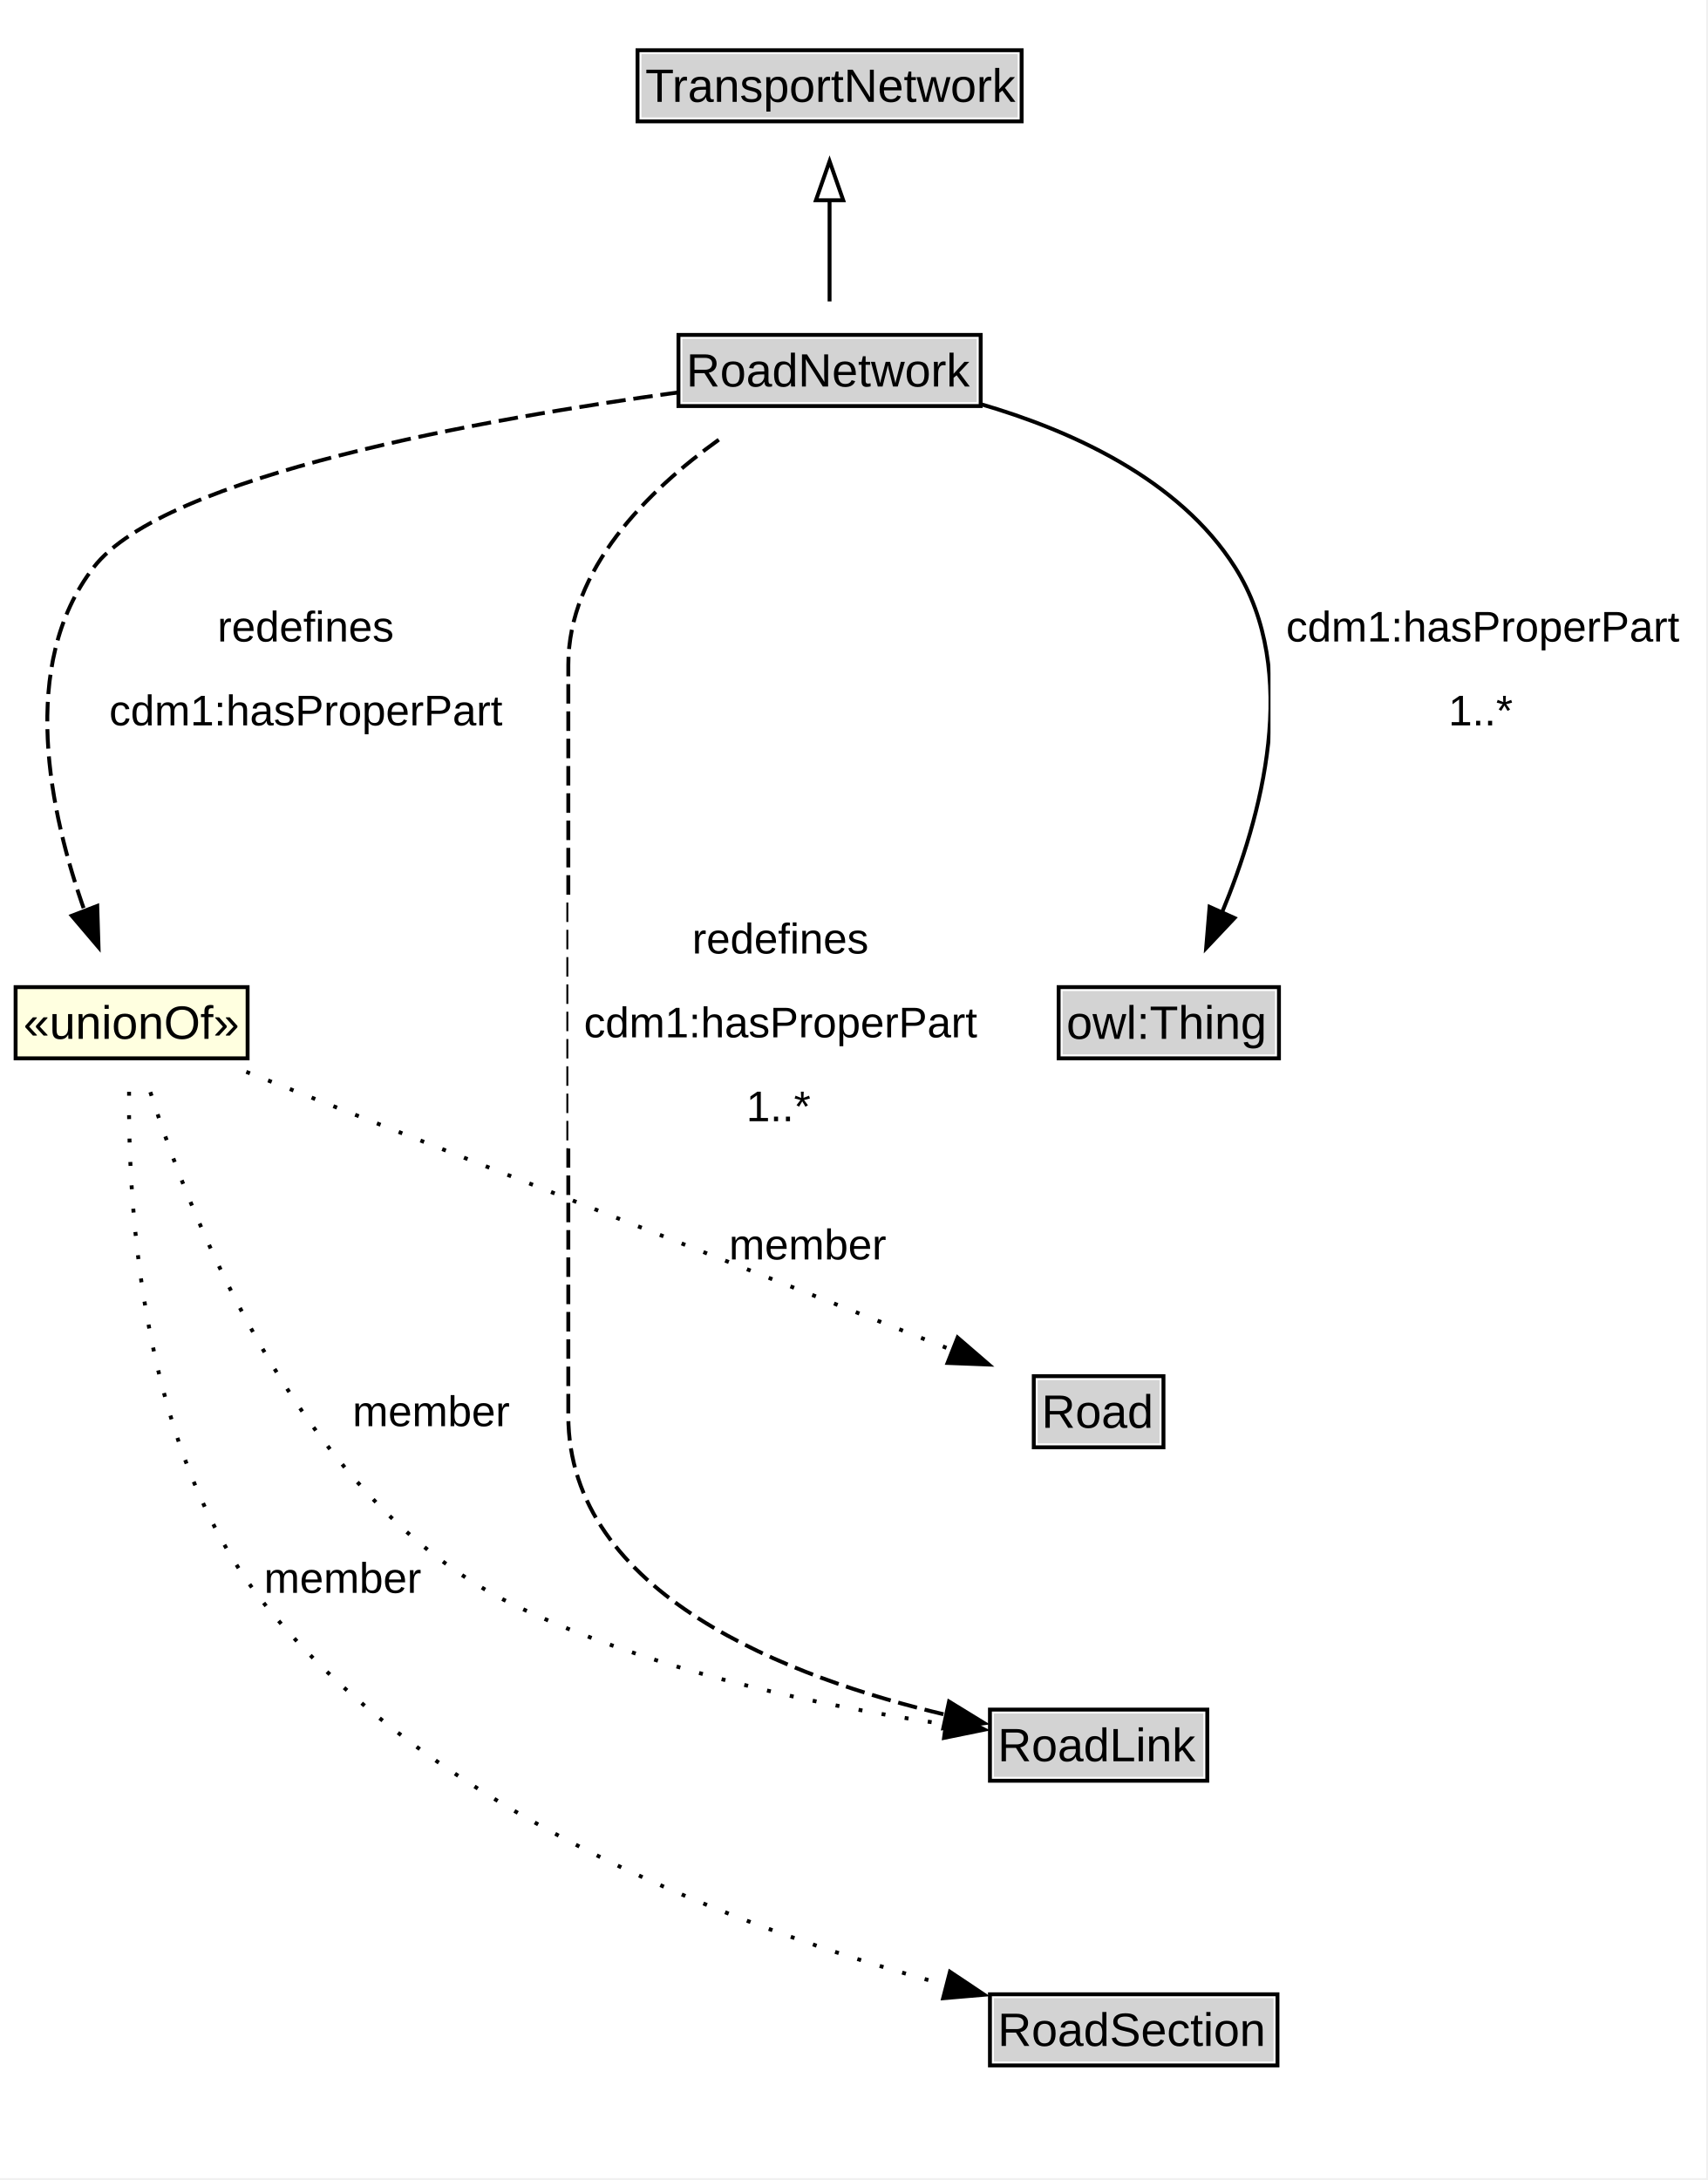
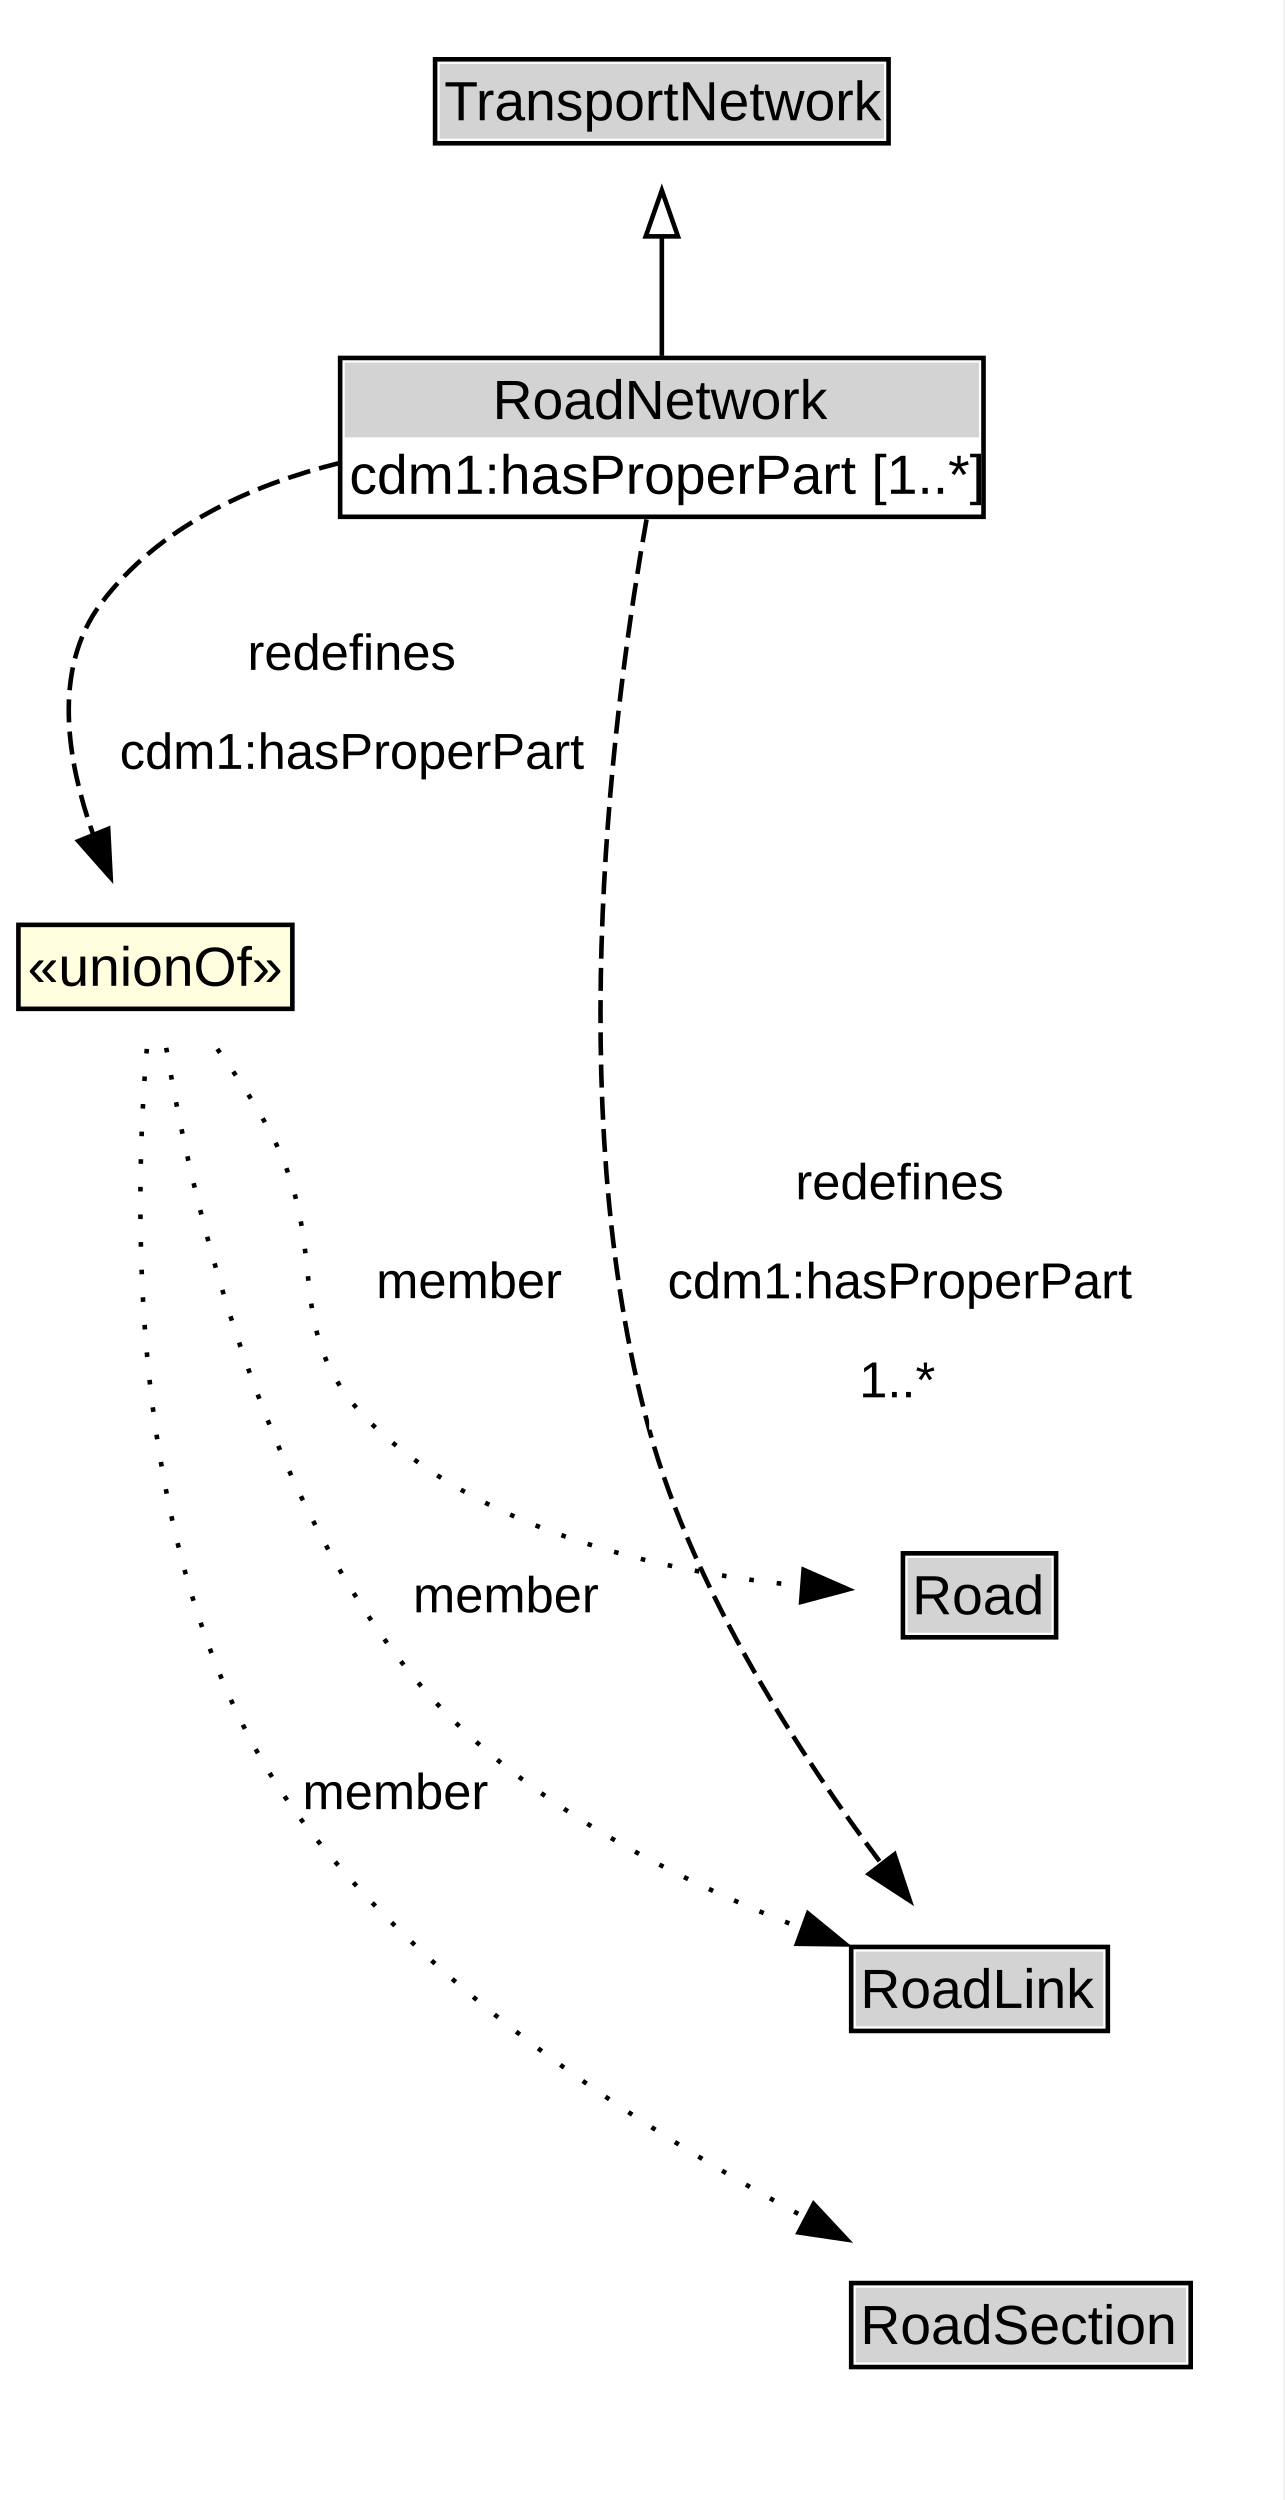
- <svg xmlns="http://www.w3.org/2000/svg" xmlns:xlink="http://www.w3.org/1999/xlink" width="438pt" height="559pt" viewBox="0.00 0.00 438.00 559.00">
-   <g id="graph0" class="graph" transform="scale(1 1) rotate(0) translate(4 554.5)">
-     <polygon fill="white" stroke="none" points="-4,4 -4,-554.5 433.58,-554.5 433.58,4 -4,4" />
+ <svg xmlns="http://www.w3.org/2000/svg" xmlns:xlink="http://www.w3.org/1999/xlink" width="279pt" height="543pt" viewBox="0.00 0.00 279.00 543.00">
+   <g id="graph0" class="graph" transform="scale(1 1) rotate(0) translate(4 539)">
+     <polygon fill="white" stroke="none" points="-4,4 -4,-539 274.75,-539 274.75,4 -4,4" />
    <g id="clust3" class="cluster">
</g>
    <g id="node1" class="node">
      <g id="a_node1">
        <a xlink:href="../TransportNetwork" xlink:title="&lt;TABLE&gt;">
-           <polygon fill="lightgray" stroke="none" points="160.5,-524.38 160.5,-540.62 257,-540.62 257,-524.38 160.5,-524.38" />
-           <text xml:space="preserve" text-anchor="start" x="161.5" y="-528.38" font-family="Arial" font-size="12.00">TransportNetwork</text>
-           <polygon fill="none" stroke="black" points="159.5,-523.38 159.5,-541.62 258,-541.62 258,-523.38 159.5,-523.38" />
+           <polygon fill="lightgray" stroke="none" points="91.5,-508.88 91.5,-525.12 188,-525.12 188,-508.88 91.5,-508.88" />
+           <text xml:space="preserve" text-anchor="start" x="92.5" y="-512.88" font-family="Arial" font-size="12.00">TransportNetwork</text>
+           <polygon fill="none" stroke="black" points="90.5,-507.88 90.5,-526.12 189,-526.12 189,-507.88 90.5,-507.88" />
        </a>
      </g>
    </g>
    <g id="node2" class="node">
      <g id="a_node2">
        <a xlink:href="../RoadNetwork" xlink:title="&lt;TABLE&gt;">
-           <polygon fill="lightgray" stroke="none" points="171,-451.38 171,-467.62 246.5,-467.62 246.5,-451.38 171,-451.38" />
-           <text xml:space="preserve" text-anchor="start" x="172" y="-455.38" font-family="Arial" font-size="12.00">RoadNetwork</text>
-           <polygon fill="none" stroke="black" points="170,-450.38 170,-468.62 247.5,-468.62 247.5,-450.38 170,-450.38" />
+           <polygon fill="lightgray" stroke="none" points="70.88,-444 70.88,-460.25 208.62,-460.25 208.62,-444 70.88,-444" />
+           <text xml:space="preserve" text-anchor="start" x="103" y="-448" font-family="Arial" font-size="12.00">RoadNetwork</text>
+           <text xml:space="preserve" text-anchor="start" x="71.88" y="-431.75" font-family="Arial" font-size="12.00">cdm1:hasProperPart [1..*]</text>
+           <polygon fill="none" stroke="black" points="69.88,-426.75 69.88,-461.25 209.62,-461.25 209.62,-426.75 69.88,-426.75" />
        </a>
      </g>
    </g>
    <g id="edge1" class="edge">
-       <path fill="none" stroke="black" d="M208.75,-477.21C208.75,-484.97 208.75,-494.42 208.75,-503.24" />
-       <polygon fill="none" stroke="black" points="205.25,-503.16 208.75,-513.16 212.25,-503.16 205.25,-503.16" />
+       <path fill="none" stroke="black" d="M139.75,-461.71C139.75,-469.47 139.75,-478.92 139.75,-487.74" />
+       <polygon fill="none" stroke="black" points="136.25,-487.66 139.75,-497.66 143.25,-487.66 136.25,-487.66" />
+     </g>
+     <g id="node5" class="node">
+       <g id="a_node5">
+         <a xlink:href="../RoadLink" xlink:title="&lt;TABLE&gt;">
+           <polygon fill="lightgray" stroke="none" points="181.88,-98.88 181.88,-115.12 235.62,-115.12 235.62,-98.88 181.88,-98.88" />
+           <text xml:space="preserve" text-anchor="start" x="182.88" y="-102.88" font-family="Arial" font-size="12.00">RoadLink</text>
+           <polygon fill="none" stroke="black" points="180.88,-97.88 180.88,-116.12 236.62,-116.12 236.62,-97.88 180.88,-97.88" />
+         </a>
+       </g>
+     </g>
+     <g id="edge10" class="edge">
+       <path fill="none" stroke="black" stroke-dasharray="5,2" d="M136.43,-426.18C129.84,-389.48 117.39,-299.78 137,-228.5 146.82,-192.81 170.29,-157 187.73,-133.81" />
+       <polygon fill="black" stroke="black" points="190.28,-136.23 193.61,-126.18 184.74,-131.96 190.28,-136.23" />
+       <polygon fill="white" stroke="none" points="137,-228.5 137,-293 244.75,-293 244.75,-228.5 137,-228.5" />
+       <text xml:space="preserve" text-anchor="start" x="168.75" y="-278.5" font-family="Arial" font-size="11.00">redefines</text>
+       <text xml:space="preserve" text-anchor="start" x="141" y="-257" font-family="Arial" font-size="11.00">cdm1:hasProperPart</text>
+       <text xml:space="preserve" text-anchor="start" x="182.62" y="-235.5" font-family="Arial" font-size="11.00">1..*</text>
+     </g>
+     <g id="node7" class="node">
+       <polygon fill="lightyellow" stroke="none" points="0,-319.88 0,-338.12 59.5,-338.12 59.5,-319.88 0,-319.88" />
+       <text xml:space="preserve" text-anchor="start" x="2" y="-324.88" font-family="Arial" font-size="12.00">«unionOf»</text>
+       <polygon fill="none" stroke="black" points="0,-319.88 0,-338.12 59.5,-338.12 59.5,-319.88 0,-319.88" />
+     </g>
+     <g id="edge9" class="edge">
+       <path fill="none" stroke="black" stroke-dasharray="5,2" d="M70.13,-438.53C50.15,-433.62 30.44,-424.51 18,-408 7.22,-393.69 10.53,-373.64 16.34,-357.45" />
+       <polygon fill="black" stroke="black" points="19.5,-358.96 20.04,-348.38 13.02,-356.31 19.5,-358.96" />
+       <polygon fill="white" stroke="none" points="18,-365 18,-408 125.75,-408 125.75,-365 18,-365" />
+       <text xml:space="preserve" text-anchor="start" x="49.75" y="-393.5" font-family="Arial" font-size="11.00">redefines</text>
+       <text xml:space="preserve" text-anchor="start" x="22" y="-372" font-family="Arial" font-size="11.00">cdm1:hasProperPart</text>
    </g>
    <g id="node4" class="node">
      <g id="a_node4">
-         <a xlink:href="https://w3id.org/citydata/imported/owl/latest/Thing" xlink:title="&lt;TABLE&gt;">
-           <polygon fill="lightgray" stroke="none" points="268.5,-284.12 268.5,-300.38 323,-300.38 323,-284.12 268.5,-284.12" />
-           <text xml:space="preserve" text-anchor="start" x="269.5" y="-288.12" font-family="Arial" font-size="12.00">owl:Thing</text>
-           <polygon fill="none" stroke="black" points="267.5,-283.12 267.5,-301.38 324,-301.38 324,-283.12 267.5,-283.12" />
+         <a xlink:href="../Road" xlink:title="&lt;TABLE&gt;">
+           <polygon fill="lightgray" stroke="none" points="193.12,-184.38 193.12,-200.62 224.38,-200.62 224.38,-184.38 193.12,-184.38" />
+           <text xml:space="preserve" text-anchor="start" x="194.12" y="-188.38" font-family="Arial" font-size="12.00">Road</text>
+           <polygon fill="none" stroke="black" points="192.12,-183.38 192.12,-201.62 225.38,-201.62 225.38,-183.38 192.12,-183.38" />
        </a>
      </g>
    </g>
-     <g id="edge12" class="edge">
-       <path fill="none" stroke="black" d="M247.35,-450.92C270.62,-444.16 298.44,-431.66 312.75,-409 329.66,-382.22 319.66,-345.12 309.27,-320.21" />
-       <polygon fill="black" stroke="black" points="312.6,-319.1 305.33,-311.4 306.21,-321.96 312.6,-319.1" />
-       <polygon fill="white" stroke="none" points="321.83,-361.5 321.83,-404.5 429.58,-404.5 429.58,-361.5 321.83,-361.5" />
-       <text xml:space="preserve" text-anchor="start" x="325.83" y="-390" font-family="Arial" font-size="11.00">cdm1:hasProperPart</text>
-       <text xml:space="preserve" text-anchor="start" x="367.45" y="-368.5" font-family="Arial" font-size="11.00">1..*</text>
-     </g>
    <g id="node6" class="node">
      <g id="a_node6">
-         <a xlink:href="../RoadLink" xlink:title="&lt;TABLE&gt;">
-           <polygon fill="lightgray" stroke="none" points="250.88,-98.88 250.88,-115.12 304.62,-115.12 304.62,-98.88 250.88,-98.88" />
-           <text xml:space="preserve" text-anchor="start" x="251.88" y="-102.88" font-family="Arial" font-size="12.00">RoadLink</text>
-           <polygon fill="none" stroke="black" points="249.88,-97.88 249.88,-116.12 305.62,-116.12 305.62,-97.88 249.88,-97.88" />
+         <a xlink:href="../RoadSection" xlink:title="&lt;TABLE&gt;">
+           <polygon fill="lightgray" stroke="none" points="181.88,-25.88 181.88,-42.12 253.62,-42.12 253.62,-25.88 181.88,-25.88" />
+           <text xml:space="preserve" text-anchor="start" x="182.88" y="-29.88" font-family="Arial" font-size="12.00">RoadSection</text>
+           <polygon fill="none" stroke="black" points="180.88,-24.88 180.88,-43.12 254.62,-43.12 254.62,-24.88 180.88,-24.88" />
        </a>
      </g>
    </g>
-     <g id="edge11" class="edge">
-       <path fill="none" stroke="black" stroke-dasharray="5,2" d="M180.34,-441.75C162.08,-428.64 141.75,-408.53 141.75,-384 141.75,-384 141.75,-384 141.75,-191.5 141.75,-145.63 198.62,-124.17 238.81,-114.73" />
-       <polygon fill="black" stroke="black" points="239.39,-118.18 248.42,-112.64 237.91,-111.34 239.39,-118.18" />
-       <polygon fill="white" stroke="none" points="141.75,-260 141.75,-324.5 249.5,-324.5 249.5,-260 141.75,-260" />
-       <text xml:space="preserve" text-anchor="start" x="173.5" y="-310" font-family="Arial" font-size="11.00">redefines</text>
-       <text xml:space="preserve" text-anchor="start" x="145.75" y="-288.5" font-family="Arial" font-size="11.00">cdm1:hasProperPart</text>
-       <text xml:space="preserve" text-anchor="start" x="187.38" y="-267" font-family="Arial" font-size="11.00">1..*</text>
-     </g>
-     <g id="node8" class="node">
-       <polygon fill="lightyellow" stroke="none" points="0,-283.12 0,-301.38 59.5,-301.38 59.5,-283.12 0,-283.12" />
-       <text xml:space="preserve" text-anchor="start" x="2" y="-288.12" font-family="Arial" font-size="12.00">«unionOf»</text>
-       <polygon fill="none" stroke="black" points="0,-283.12 0,-301.38 59.5,-301.38 59.5,-283.12 0,-283.12" />
-     </g>
-     <g id="edge10" class="edge">
-       <path fill="none" stroke="black" stroke-dasharray="5,2" d="M170.31,-453.93C120.6,-447.15 38.21,-432.6 20,-409 0.68,-383.96 8.69,-346.17 17.79,-320.65" />
-       <polygon fill="black" stroke="black" points="20.94,-322.2 21.27,-311.61 14.41,-319.68 20.94,-322.2" />
-       <polygon fill="white" stroke="none" points="20,-361.5 20,-404.5 127.75,-404.5 127.75,-361.5 20,-361.5" />
-       <text xml:space="preserve" text-anchor="start" x="51.75" y="-390" font-family="Arial" font-size="11.00">redefines</text>
-       <text xml:space="preserve" text-anchor="start" x="24" y="-368.5" font-family="Arial" font-size="11.00">cdm1:hasProperPart</text>
-     </g>
-     <g id="node5" class="node">
-       <g id="a_node5">
-         <a xlink:href="../Road" xlink:title="&lt;TABLE&gt;">
-           <polygon fill="lightgray" stroke="none" points="262.12,-184.38 262.12,-200.62 293.38,-200.62 293.38,-184.38 262.12,-184.38" />
-           <text xml:space="preserve" text-anchor="start" x="263.12" y="-188.38" font-family="Arial" font-size="12.00">Road</text>
-           <polygon fill="none" stroke="black" points="261.12,-183.38 261.12,-201.62 294.38,-201.62 294.38,-183.38 261.12,-183.38" />
-         </a>
-       </g>
-     </g>
-     <g id="node7" class="node">
-       <g id="a_node7">
-         <a xlink:href="../RoadSection" xlink:title="&lt;TABLE&gt;">
-           <polygon fill="lightgray" stroke="none" points="250.88,-25.88 250.88,-42.12 322.62,-42.12 322.62,-25.88 250.88,-25.88" />
-           <text xml:space="preserve" text-anchor="start" x="251.88" y="-29.88" font-family="Arial" font-size="12.00">RoadSection</text>
-           <polygon fill="none" stroke="black" points="249.88,-24.88 249.88,-43.12 323.62,-43.12 323.62,-24.88 249.88,-24.88" />
-         </a>
-       </g>
+     <g id="edge6" class="edge">
+       <path fill="none" stroke="black" stroke-dasharray="1,5" d="M43.2,-311.16C47.25,-305.59 51.49,-299.22 54.75,-293 68.91,-266.02 55.56,-249.12 78,-228.5 103.09,-205.44 141.71,-197.28 170.48,-194.53" />
+       <polygon fill="black" stroke="black" points="170.54,-198.04 180.24,-193.79 170.01,-191.06 170.54,-198.04" />
+       <text xml:space="preserve" text-anchor="middle" x="97.88" y="-257.05" font-family="Arial" font-size="11.00">member</text>
    </g>
    <g id="edge7" class="edge">
-       <path fill="none" stroke="black" stroke-dasharray="1,5" d="M59.17,-279.65C104.38,-261.83 190.88,-227.74 240.43,-208.21" />
-       <polygon fill="black" stroke="black" points="241.58,-211.52 249.6,-204.6 239.01,-205.01 241.58,-211.52" />
-       <text xml:space="preserve" text-anchor="middle" x="203.13" y="-231.55" font-family="Arial" font-size="11.00">member</text>
+       <path fill="none" stroke="black" stroke-dasharray="1,5" d="M32.1,-311.41C37.14,-281.15 51.44,-216.26 86,-174.5 107.93,-148 143.28,-130.44 170.43,-120.06" />
+       <polygon fill="black" stroke="black" points="171.5,-123.39 179.7,-116.68 169.1,-116.81 171.5,-123.39" />
+       <text xml:space="preserve" text-anchor="middle" x="105.88" y="-188.8" font-family="Arial" font-size="11.00">member</text>
    </g>
    <g id="edge8" class="edge">
-       <path fill="none" stroke="black" stroke-dasharray="1,5" d="M34.56,-274.46C45.07,-241.48 73.57,-169.15 127.75,-143 163.2,-125.89 207.47,-116.89 238.7,-112.32" />
-       <polygon fill="black" stroke="black" points="239.06,-115.81 248.49,-110.99 238.11,-108.87 239.06,-115.81" />
-       <text xml:space="preserve" text-anchor="middle" x="106.57" y="-188.8" font-family="Arial" font-size="11.00">member</text>
-     </g>
-     <g id="edge9" class="edge">
-       <path fill="none" stroke="black" stroke-dasharray="1,5" d="M29.1,-274.54C28.83,-244.76 32.38,-181.98 64,-143 108.55,-88.07 187.86,-59.14 238.84,-45.47" />
-       <polygon fill="black" stroke="black" points="239.62,-48.89 248.43,-43.01 237.87,-42.11 239.62,-48.89" />
-       <text xml:space="preserve" text-anchor="middle" x="83.88" y="-146.05" font-family="Arial" font-size="11.00">member</text>
+       <path fill="none" stroke="black" stroke-dasharray="1,5" d="M27.89,-311.18C24.93,-276.08 23.01,-194.04 62,-143 90.9,-105.16 136.9,-75.59 171.43,-57.03" />
+       <polygon fill="black" stroke="black" points="172.72,-60.3 179.95,-52.56 169.47,-54.11 172.72,-60.3" />
+       <text xml:space="preserve" text-anchor="middle" x="81.88" y="-146.05" font-family="Arial" font-size="11.00">member</text>
    </g>
  </g>
</svg>
